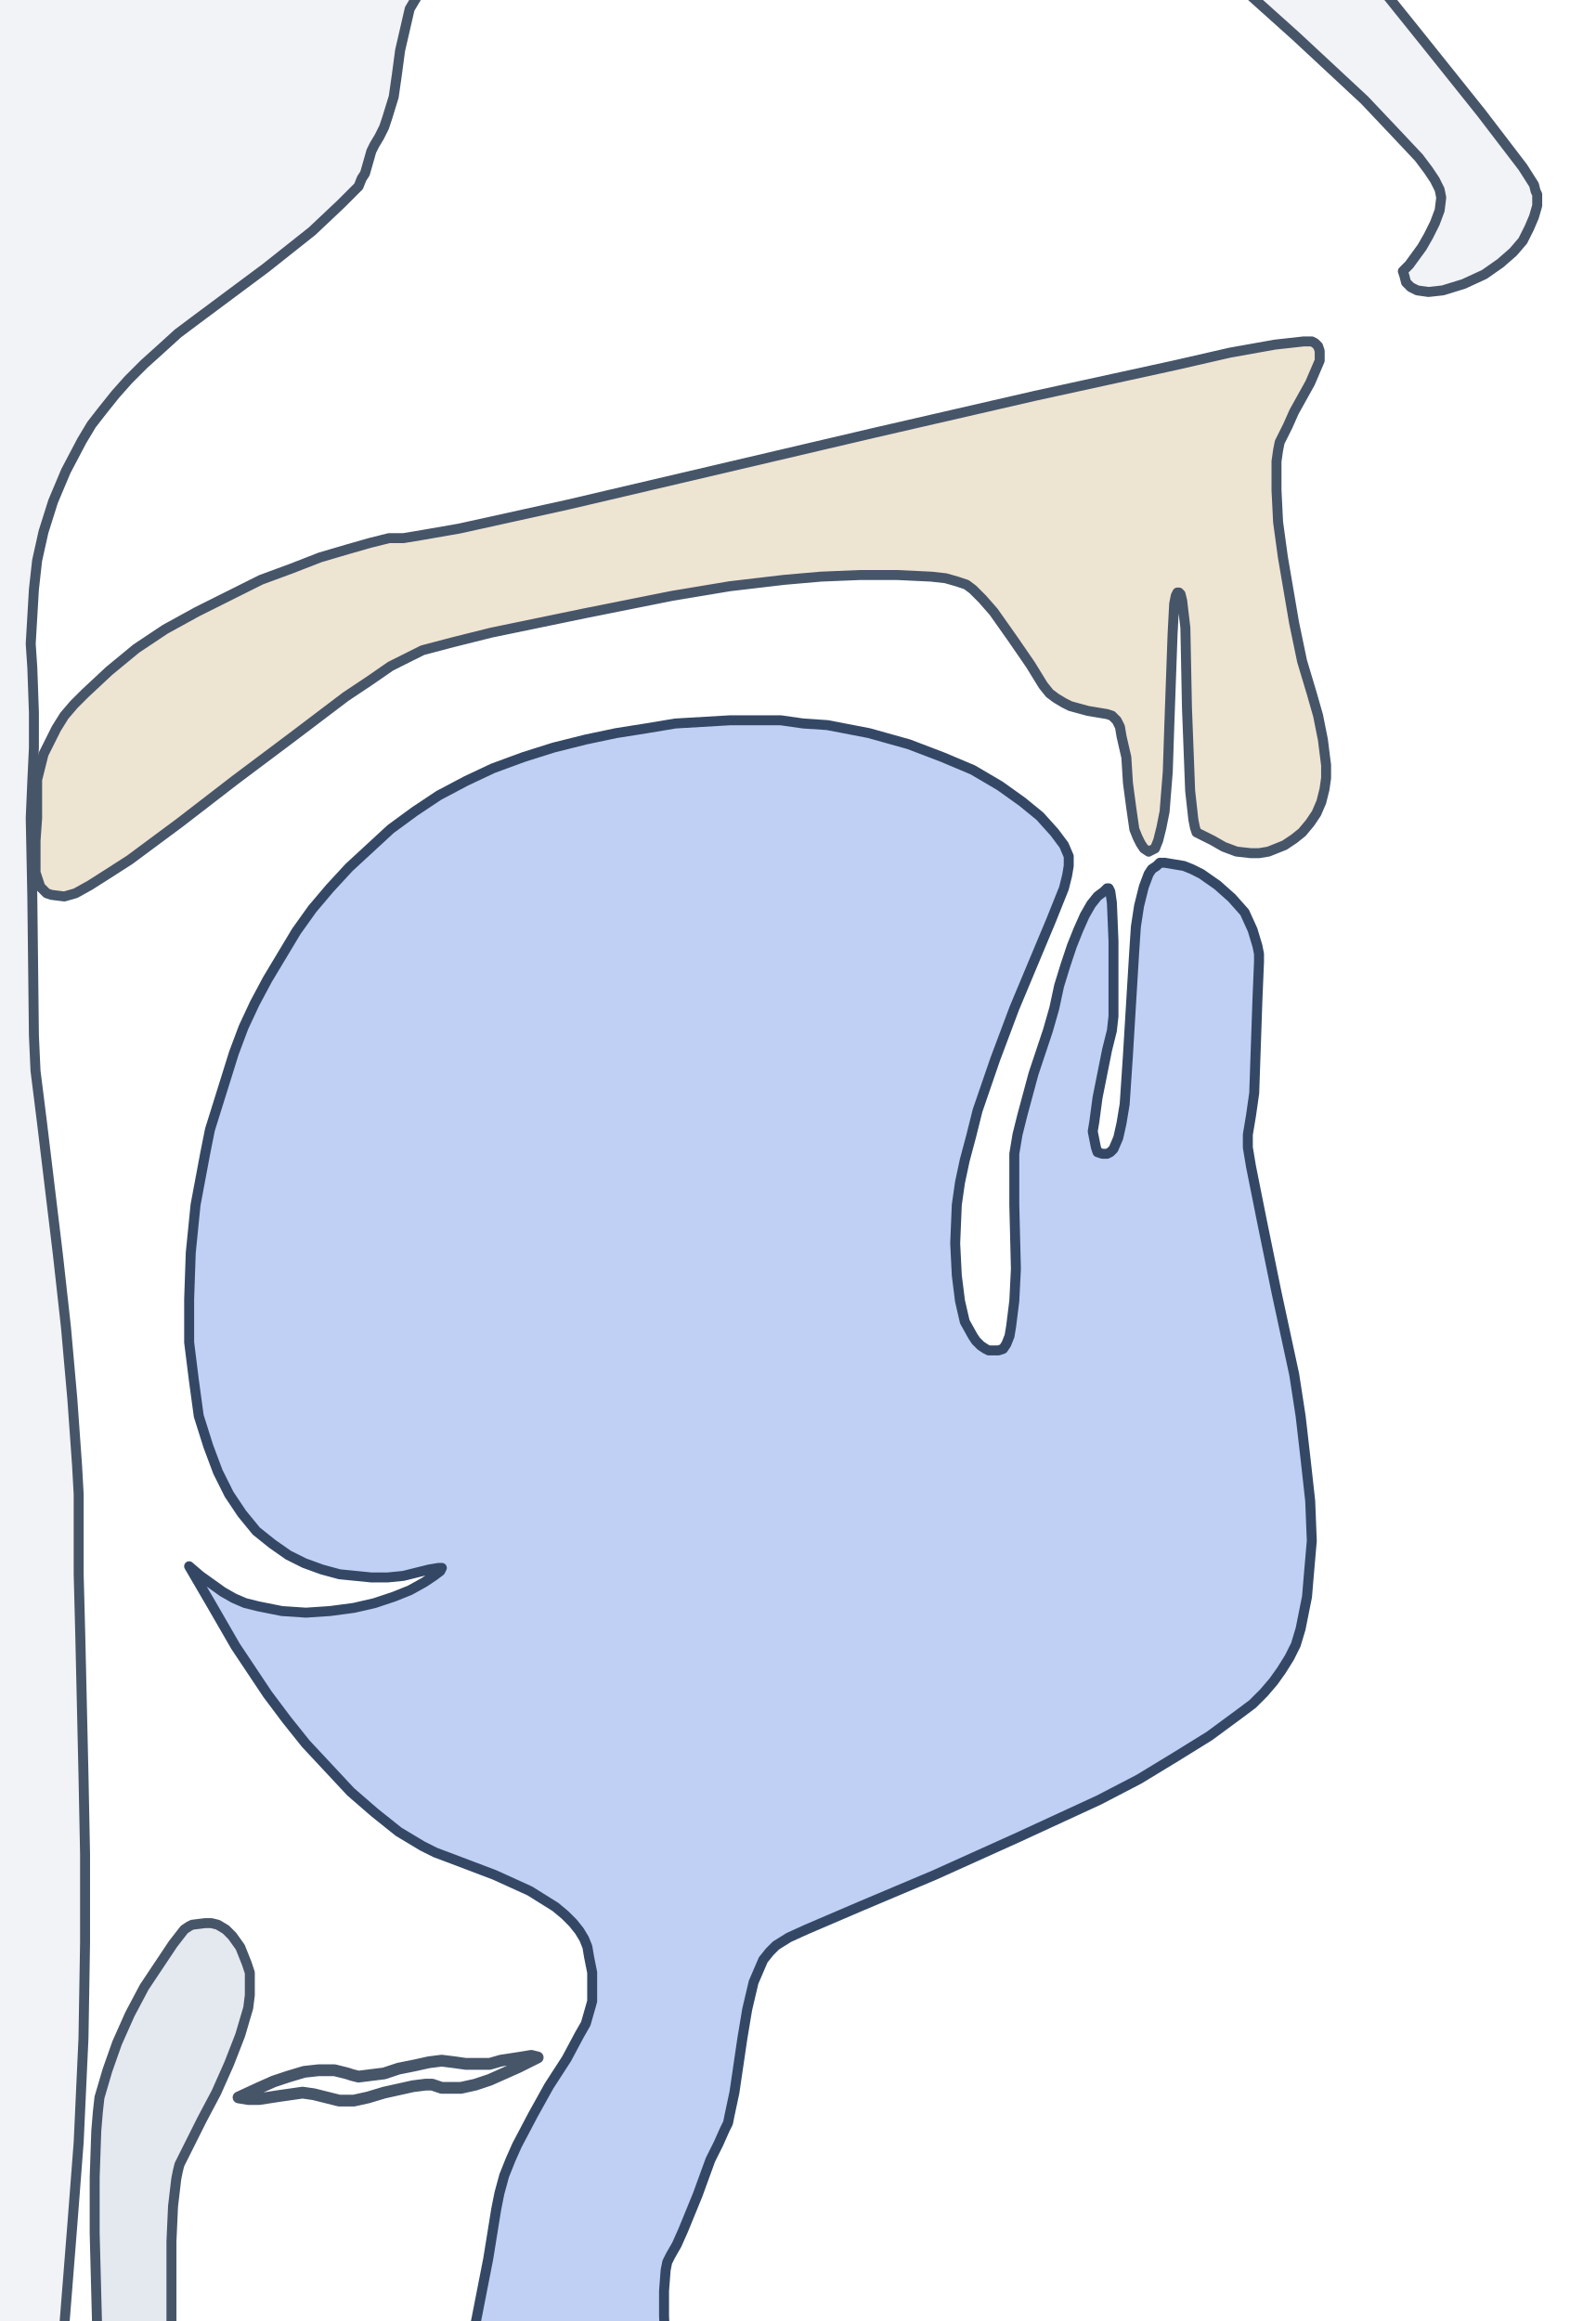
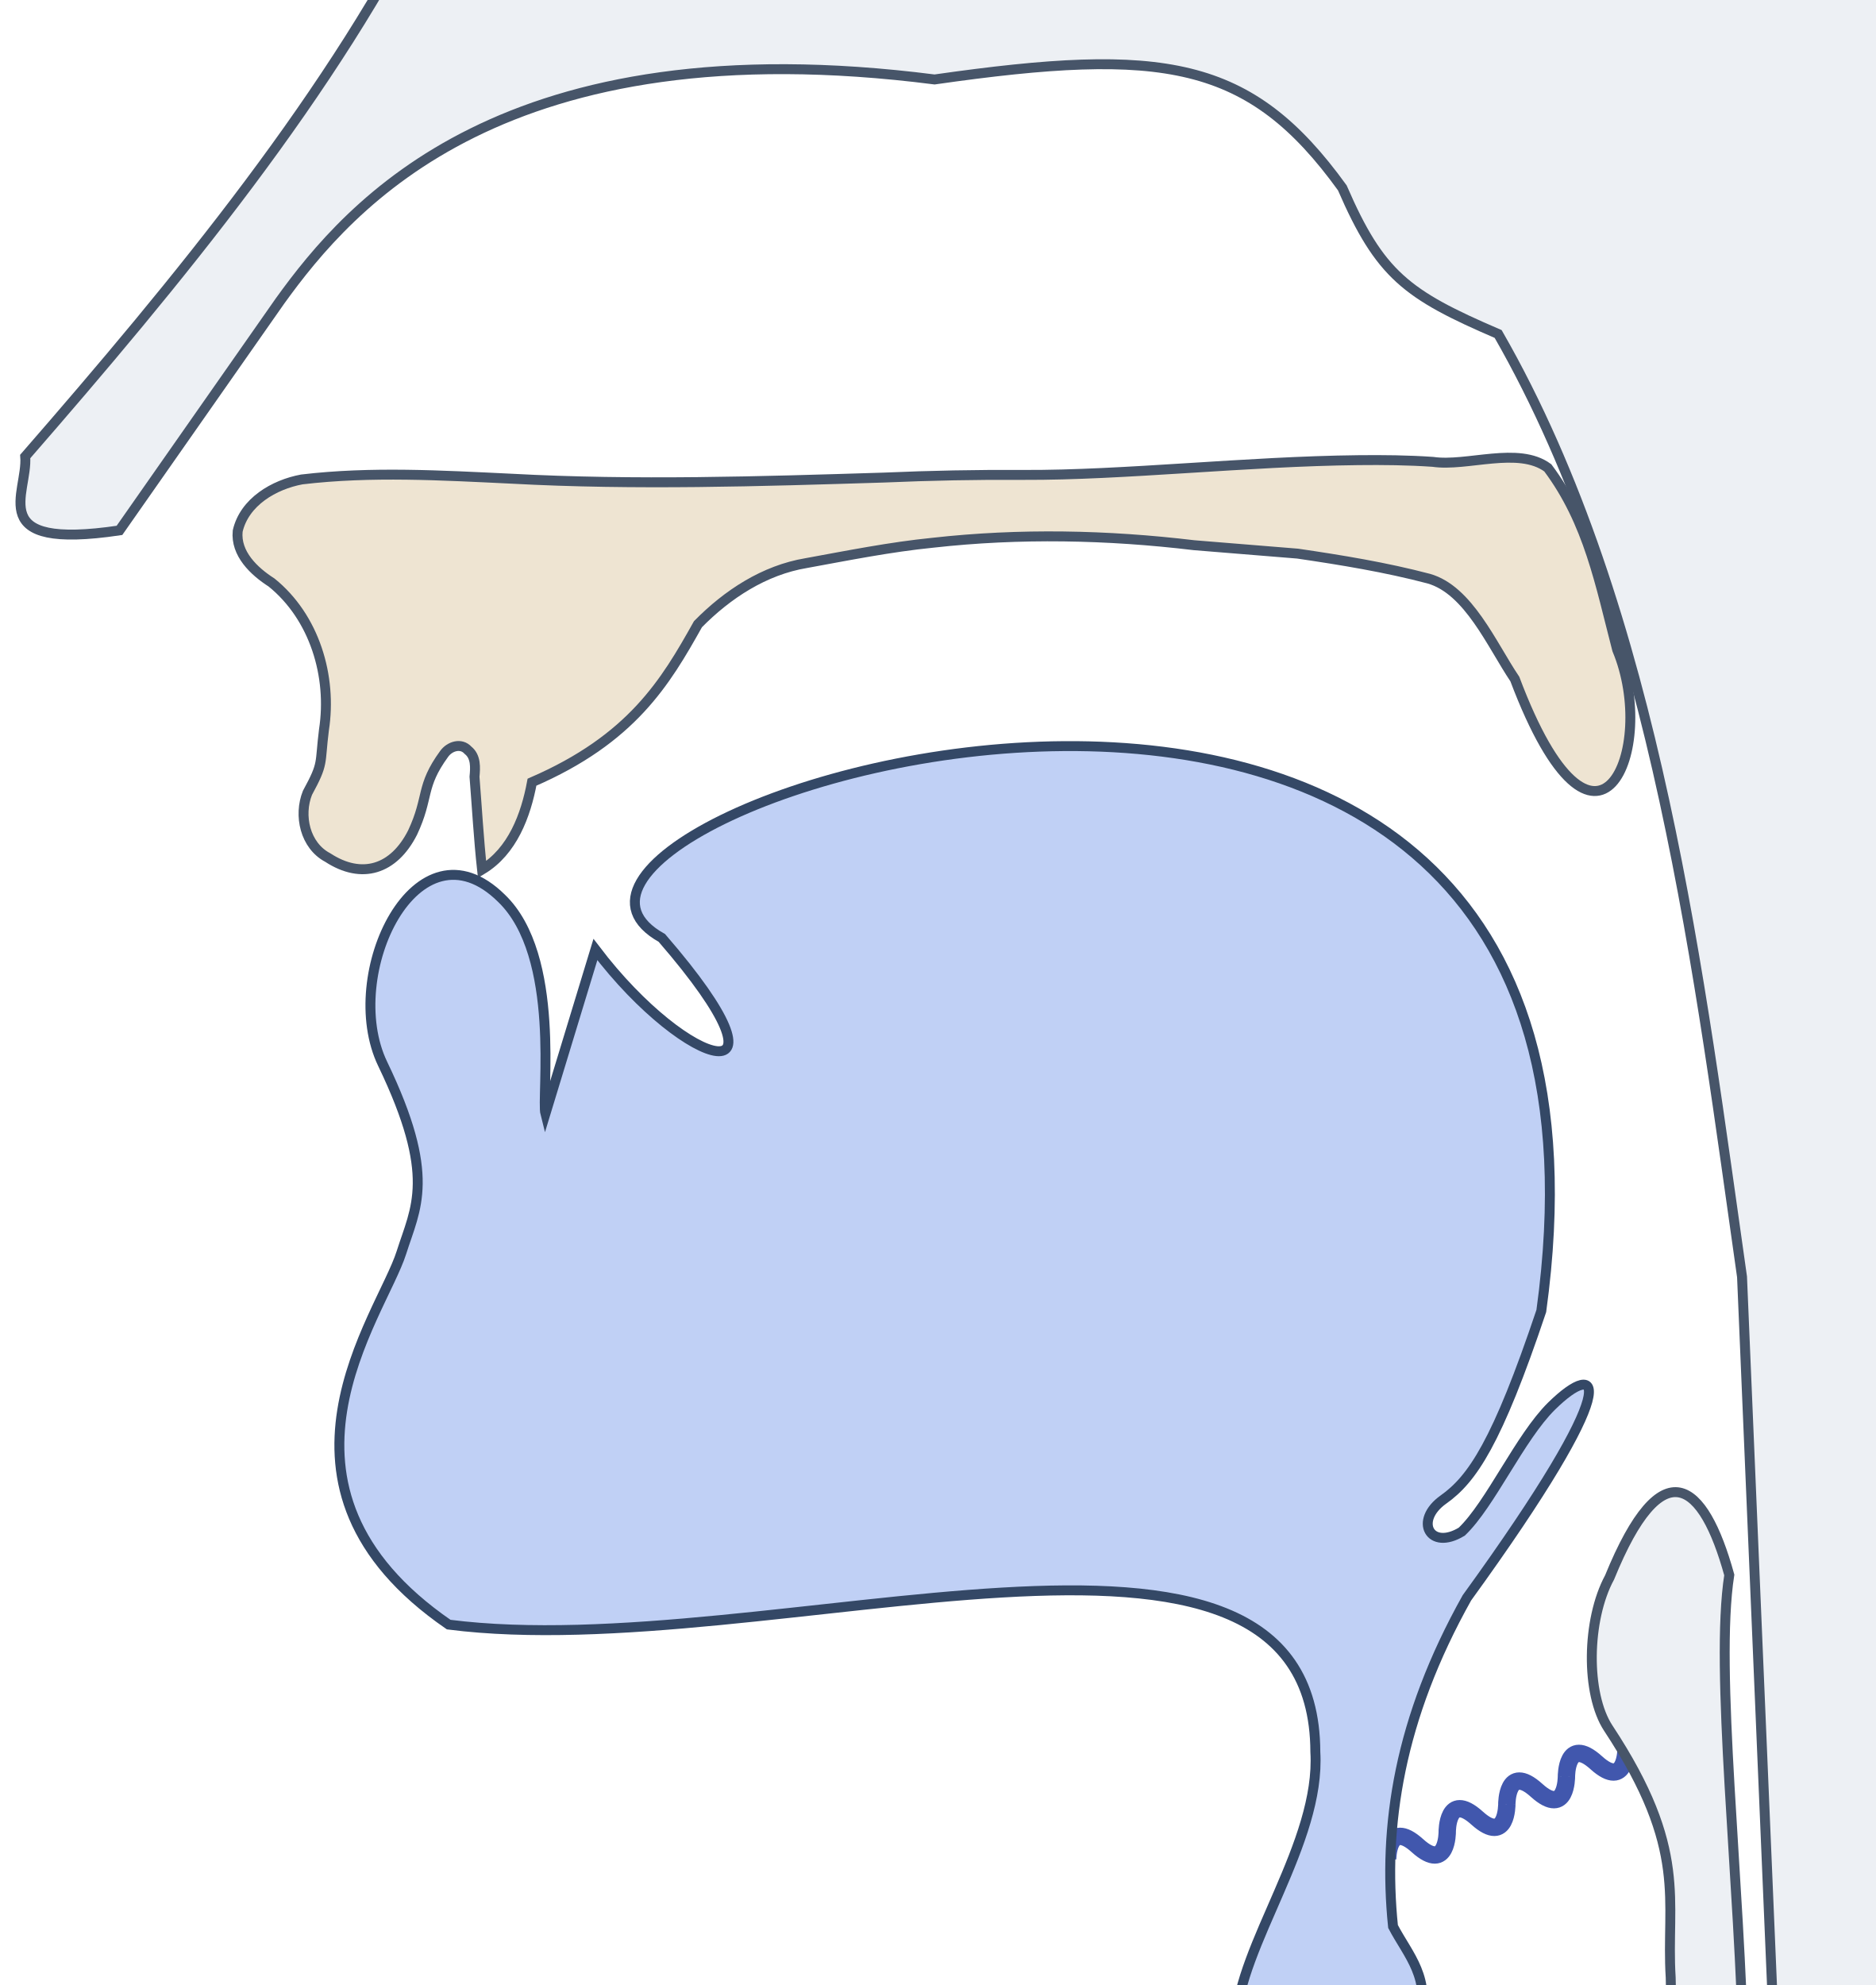
- <svg xmlns="http://www.w3.org/2000/svg" viewBox="88 90 88 128" id="svg2" height="640" width="440" version="1.0">
-   <defs id="defs4">
-     <pattern y="0" x="0" height="6" width="6" patternUnits="userSpaceOnUse" id="WMFhbasepattern" />
-   </defs>
-   <path id="path7" d="m 98.249,244.475 0,0 -0.176,-5.115 -0.441,-11.465 -0.177,-6.262 0,-5.644 0,-2.381 0.088,-1.94 0.176,-1.499 0.088,-0.441 0.088,-0.353 0,0 1.235,-2.469 0.794,-1.499 0.706,-1.587 0.618,-1.588 0.441,-1.499 0.088,-0.706 0,-0.618 0,-0.617 -0.176,-0.529 0,0 -0.353,-0.882 -0.441,-0.617 -0.353,-0.353 -0.441,-0.265 -0.353,-0.088 -0.353,0 -0.706,0.088 0,0 -0.176,0.088 -0.265,0.177 -0.617,0.794 -0.706,1.058 -0.882,1.323 -0.794,1.499 -0.706,1.587 -0.529,1.499 -0.441,1.499 0,0 -0.088,0.794 -0.088,1.058 -0.088,2.558 0,3.087 0.088,3.352 0.176,6.791 0,2.91 0,2.381 0,0 -0.176,9.878 -0.088,5.997 5.027,0 z" style="fill:#e4e9ef;fill-opacity:1;fill-rule:nonzero;stroke:#475569;stroke-width:0.55;stroke-linecap:round;stroke-linejoin:round;stroke-miterlimit:4;stroke-dasharray:none;stroke-opacity:1" />
-   <path id="path9" d="m 88.988,244.475 0,0 1.499,-14.199 1.058,-11.994 0.441,-5.556 0.353,-4.586 0,0 0.264,-5.732 0.088,-5.292 0,-4.851 -0.088,-4.41 -0.176,-7.673 -0.088,-3.352 0,-2.91 0,0 0,-1.499 -0.088,-1.588 -0.264,-3.704 -0.353,-3.969 -0.441,-3.969 -0.882,-7.32 -0.353,-2.822 -0.088,-1.94 0,0 -0.088,-7.673 -0.088,-4.321 0.088,-2.029 0.088,-1.852 0,0 0,-0.97 0,-0.97 -0.088,-2.469 -0.088,-1.323 0.088,-1.499 0.088,-1.499 0.176,-1.587 0.353,-1.588 0.529,-1.676 0.706,-1.676 0.882,-1.676 0.529,-0.882 0.617,-0.794 0.706,-0.882 0.706,-0.794 0.882,-0.882 0.882,-0.794 0.97,-0.882 1.058,-0.794 0,0 3.792,-2.822 2.558,-2.029 1.588,-1.499 0.529,-0.529 0.441,-0.441 0.176,-0.441 0.176,-0.265 0.176,-0.617 0.176,-0.617 0.176,-0.353 0.265,-0.441 0,0 0.264,-0.529 0.176,-0.529 0.353,-1.147 0.176,-1.234 0.176,-1.323 0.265,-1.146 0.264,-1.147 0.264,-0.441 0.265,-0.441 0.353,-0.441 0.441,-0.265 0,0 1.676,-0.794 2.91,-1.058 3.704,-1.411 4.233,-1.411 4.145,-1.323 3.881,-1.058 1.764,-0.441 1.411,-0.265 1.147,-0.176 0.882,0 0,0 1.676,0.264 2.117,0.618 2.558,0.882 2.734,0.97 2.646,1.235 2.646,1.323 1.146,0.617 1.058,0.706 0.97,0.618 0.794,0.706 0,0 3.44,3.087 3.792,3.528 1.587,1.676 1.411,1.499 0.529,0.706 0.353,0.529 0.264,0.529 0.088,0.441 0,0 -0.088,0.706 -0.264,0.706 -0.353,0.706 -0.353,0.618 -0.706,0.97 -0.353,0.353 0,0 0.088,0.264 0.088,0.353 0.265,0.265 0.353,0.176 0.618,0.088 0.794,-0.088 1.146,-0.353 0,0 1.147,-0.529 0.882,-0.618 0.706,-0.617 0.529,-0.617 0.353,-0.706 0.264,-0.618 0.177,-0.618 0,-0.617 0,0 -0.088,-0.176 -0.088,-0.353 -0.617,-0.97 -2.293,-2.998 -3.175,-3.969 -3.616,-4.498 -7.144,-8.731 -2.646,-3.351 -0.794,-1.147 -0.529,-0.794 0,0 -0.264,-0.618 -0.176,-0.617 -0.088,-0.706 -0.088,-0.794 0,-1.676 0.176,-1.764 0.353,-3.881 0.088,-2.028 0,-2.029 0,0 -0.088,-0.97 -0.176,-1.058 -0.441,-1.94 -0.617,-1.852 -0.617,-1.764 -0.706,-1.411 -0.529,-1.147 -0.529,-0.97 0,0 -0.177,-0.706 -0.706,-1.94 -1.146,-2.91 -0.794,-1.852 -0.97,-1.94 -1.058,-2.205 -1.235,-2.205 -1.411,-2.381 -1.587,-2.469 -1.764,-2.558 -1.94,-2.558 -2.117,-2.558 -2.381,-2.558 -2.558,-2.469 -2.734,-2.381 -1.499,-1.147 -1.499,-1.147 -1.587,-1.147 -1.588,-1.058 -1.676,-1.058 -1.764,-0.97 -1.764,-0.97 -1.852,-0.97 -1.94,-0.794 L 108.303,4.674 106.274,3.969 104.157,3.263 102.041,2.646 99.748,2.028 97.455,1.587 95.074,1.147 92.604,0.794 90.135,0.529 87.577,0.353 84.931,0.265 82.197,0.176 79.375,0.265 76.553,0.441 73.643,0.706 70.556,1.058 l -2.999,0.529 -3.175,0.529 -3.263,0.706 0,0 -3.175,0.794 -3.175,0.794 -2.998,0.794 -2.822,0.97 -2.822,0.882 -2.646,0.97 -2.557,0.97 -2.469,1.058 -2.381,1.058 -2.205,1.058 -2.205,1.147 -2.117,1.147 -1.94,1.147 -1.94,1.235 -1.764,1.235 -1.764,1.235 -1.587,1.235 -1.587,1.323 -1.499,1.235 -1.323,1.323 -1.323,1.323 -1.323,1.323 -1.147,1.411 -1.147,1.323 -0.97,1.411 -0.97,1.323 -0.97,1.411 -0.794,1.411 -1.587,2.734 -1.235,2.822 -1.147,2.734 -0.882,2.822 -0.794,2.646 -0.529,2.646 -0.441,2.646 -0.353,2.558 -0.176,2.469 -0.088,2.293 -0.088,2.293 0.088,2.117 0.176,3.881 0.176,3.263 0.176,2.557 0,0 0.176,2.469 0.441,2.999 0.617,3.439 0.794,3.881 1.058,4.057 1.147,4.321 1.411,4.41 1.499,4.41 1.676,4.498 1.764,4.233 1.94,4.057 0.97,1.941 0.97,1.852 1.058,1.764 1.058,1.676 1.058,1.499 1.147,1.411 1.058,1.323 1.147,1.146 1.147,0.97 1.147,0.794 0,0 1.147,0.794 1.147,0.882 1.235,0.882 1.147,1.058 2.381,2.205 2.381,2.469 2.293,2.646 2.205,2.646 2.117,2.734 2.028,2.822 1.852,2.646 1.676,2.558 1.587,2.381 1.323,2.117 1.852,3.351 0.529,1.058 0.264,0.618 0,0 0.177,0.441 0.264,0.618 0.794,1.764 1.058,2.293 0.529,1.411 0.529,1.411 0.441,1.587 0.441,1.676 0.353,1.852 0.265,1.852 0.088,1.852 -0.088,2.028 -0.176,2.029 -0.441,2.117 0,0 -1.323,5.556 -1.676,7.761 -3.881,18.256 -4.763,23.107 45.156,0 z" style="fill:#f1f3f6;fill-opacity:1;fill-rule:nonzero;stroke:#475569;stroke-width:0.55;stroke-linecap:round;stroke-linejoin:round;stroke-miterlimit:4;stroke-dasharray:none;stroke-opacity:1" />
-   <path id="path11" d="m 112.095,205.052 0,0 -0.265,-0.088 -0.353,0 -0.706,0.088 -0.794,0.177 -0.794,0.176 -0.882,0.265 -0.794,0.176 -0.794,0 -0.353,-0.088 -0.353,-0.088 0,0 -0.706,-0.176 -0.617,-0.088 -0.618,0.088 -0.618,0.088 -1.146,0.176 -0.618,0 -0.529,-0.088 0,0 1.146,-0.529 0.794,-0.353 0.794,-0.264 0.882,-0.265 0.794,-0.088 0.882,0 0.353,0.088 0.353,0.088 0,0 0.264,0.088 0.353,0.088 0.706,-0.088 0.706,-0.088 0.794,-0.264 0.882,-0.176 0.794,-0.176 0.706,-0.088 0.706,0.088 0,0 0.617,0.088 0.706,0 0.618,0 0.618,-0.177 1.146,-0.176 0.529,-0.088 0.353,0.088 0,0 -1.058,0.529 -1.587,0.706 -0.794,0.265 -0.794,0.176 -0.706,0 -0.353,0 -0.264,-0.088 0,0 z" style="fill:none;stroke:#475569;stroke-width:0.65;stroke-linecap:round;stroke-linejoin:round;stroke-miterlimit:4;stroke-dasharray:none;stroke-opacity:1" />
-   <path id="path13" d="m 151.342,136.966 0,0 0.176,-0.088 0.176,-0.088 0.176,-0.441 0.176,-0.706 0.176,-0.882 0.176,-2.205 0.088,-2.646 0.177,-4.939 0.088,-1.676 0.088,-0.441 0.088,-0.176 0,0 0.088,0 0.088,0.088 0.088,0.353 0.177,1.499 0.088,4.41 0.176,4.586 0.176,1.587 0.088,0.441 0.088,0.264 0,0 0.882,0.441 0.618,0.353 0.706,0.264 0.794,0.088 0.441,0 0.529,-0.088 0.441,-0.176 0.441,-0.177 0.529,-0.353 0.441,-0.353 0,0 0.441,-0.529 0.353,-0.529 0.265,-0.617 0.176,-0.706 0.088,-0.617 0,-0.706 -0.177,-1.411 -0.264,-1.323 -0.353,-1.235 -0.529,-1.764 0,0 -0.441,-2.117 -0.618,-3.616 -0.265,-1.94 -0.088,-1.764 0,-1.588 0.088,-0.617 0.088,-0.441 0,0 0.441,-0.882 0.353,-0.794 0.882,-1.587 0.265,-0.618 0.265,-0.617 0,-0.529 -0.088,-0.265 -0.176,-0.176 0,0 -0.176,-0.088 -0.441,0 -1.587,0.176 -2.469,0.441 -3.087,0.706 -7.673,1.676 -8.819,2.029 -16.933,3.969 -5.997,1.323 -2.028,0.353 -1.058,0.176 0,0 -0.794,0 -1.058,0.265 -1.234,0.353 -1.499,0.441 -1.587,0.618 -1.676,0.618 -1.764,0.882 -1.764,0.882 -1.764,0.97 -1.587,1.058 -1.499,1.235 -1.323,1.235 -0.618,0.617 -0.529,0.618 -0.441,0.706 -0.353,0.706 -0.353,0.706 -0.176,0.706 -0.177,0.706 0,0.794 0,0 0,1.323 -0.088,1.235 0,0.97 0,0.794 0.176,0.529 0.088,0.265 0.176,0.176 0.177,0.177 0.264,0.088 0.706,0.088 0,0 0.617,-0.176 0.794,-0.441 0.97,-0.617 1.235,-0.794 2.734,-2.028 3.087,-2.381 3.175,-2.381 2.911,-2.205 1.323,-0.882 1.147,-0.794 1.058,-0.529 0.706,-0.353 0,0 1.676,-0.441 2.117,-0.529 5.116,-1.058 4.851,-0.97 3.175,-0.529 0,0 2.999,-0.353 2.029,-0.177 2.117,-0.088 2.117,0 1.852,0.088 0.794,0.088 0.618,0.176 0.529,0.176 0.353,0.264 0,0 0.529,0.529 0.618,0.706 1.058,1.499 0.97,1.411 0.706,1.146 0,0 0.353,0.441 0.353,0.264 0.441,0.265 0.353,0.176 0.97,0.264 1.058,0.177 0,0 0.264,0.088 0.265,0.265 0.176,0.353 0.088,0.529 0.264,1.147 0.088,1.411 0.176,1.323 0.177,1.235 0.176,0.441 0.177,0.353 0.176,0.265 0.265,0.176 0,0 z" style="fill:#eee4d2;fill-opacity:1;fill-rule:nonzero;stroke:#475569;stroke-width:0.55;stroke-linecap:round;stroke-linejoin:round;stroke-miterlimit:4;stroke-dasharray:none;stroke-opacity:1" />
-   <path id="path15" d="m 122.237,244.475 0,0 1.235,-7.673 0.97,-6.173 0.353,-2.558 0.176,-1.94 0,0 0,-1.587 0,-1.764 -0.264,-3.439 -0.088,-1.588 0,-1.411 0.088,-1.146 0.088,-0.441 0.176,-0.353 0,0 0.353,-0.618 0.353,-0.794 0.794,-1.941 0.706,-1.94 0.441,-0.882 0.353,-0.794 0,0 0.176,-0.353 0.088,-0.441 0.264,-1.235 0.441,-2.998 0.264,-1.588 0.353,-1.499 0.265,-0.618 0.265,-0.617 0.353,-0.441 0.353,-0.353 0,0 0.706,-0.441 0.97,-0.441 3.087,-1.323 3.969,-1.676 4.498,-2.028 2.293,-1.058 2.293,-1.058 2.205,-1.147 2.028,-1.234 1.852,-1.147 1.676,-1.235 0.706,-0.529 0.618,-0.617 0.529,-0.618 0.441,-0.618 0,0 0.441,-0.706 0.353,-0.706 0.265,-0.882 0.176,-0.882 0.177,-0.882 0.088,-1.058 0.176,-2.029 -0.088,-2.205 -0.264,-2.381 -0.264,-2.293 -0.353,-2.293 -0.97,-4.498 -0.794,-3.881 -0.618,-3.087 -0.176,-1.058 0,-0.706 0,0 0.176,-1.058 0.176,-1.235 0.088,-2.558 0.088,-2.558 0.088,-2.117 0,0 0,-0.441 -0.088,-0.441 -0.265,-0.882 -0.441,-0.97 -0.706,-0.794 -0.794,-0.706 -0.882,-0.617 -0.529,-0.265 -0.441,-0.176 -0.529,-0.088 -0.529,-0.088 0,0 -0.264,0 -0.177,0.176 -0.264,0.176 -0.176,0.265 -0.265,0.706 -0.264,1.058 -0.176,1.146 -0.088,1.323 -0.177,2.91 -0.176,2.91 -0.177,2.646 -0.176,1.058 -0.177,0.794 -0.264,0.618 -0.176,0.176 -0.176,0.088 0,0 -0.264,0 -0.265,-0.088 -0.088,-0.264 -0.088,-0.441 -0.088,-0.441 0.088,-0.529 0.176,-1.323 0.529,-2.646 0.264,-1.058 0.088,-0.794 0,0 0,-4.145 -0.088,-2.117 -0.088,-0.617 -0.088,-0.176 -0.088,0 0,0 -0.176,0.176 -0.353,0.264 -0.353,0.441 -0.353,0.617 -0.353,0.794 -0.353,0.882 -0.353,1.058 -0.353,1.146 0,0 -0.265,1.235 -0.353,1.234 -0.794,2.381 -0.618,2.293 -0.264,1.058 -0.176,1.058 0,0 0,1.235 0,1.587 0.088,3.528 -0.088,1.764 -0.176,1.411 -0.088,0.529 -0.176,0.441 -0.177,0.265 -0.264,0.088 0,0 -0.264,0 -0.265,0 -0.176,-0.088 -0.264,-0.176 -0.265,-0.264 -0.176,-0.265 -0.441,-0.794 -0.264,-1.147 -0.176,-1.411 -0.088,-1.764 0.088,-2.117 0,0 0.176,-1.235 0.264,-1.235 0.353,-1.323 0.353,-1.411 0.97,-2.822 1.058,-2.822 2.029,-4.851 0.706,-1.764 0.176,-0.706 0.088,-0.529 0,0 0,-0.264 0,-0.265 -0.264,-0.618 -0.529,-0.706 -0.794,-0.882 -0.97,-0.794 -1.234,-0.882 -1.499,-0.882 -1.676,-0.706 -1.852,-0.706 -2.205,-0.617 -2.293,-0.441 -1.323,-0.088 -1.235,-0.176 -1.411,0 -1.411,0 -1.499,0.088 -1.499,0.088 -1.587,0.265 -1.676,0.265 -1.676,0.353 -1.764,0.441 0,0 -1.676,0.529 -1.676,0.617 -1.499,0.706 -1.499,0.794 -1.323,0.882 -1.323,0.97 -1.147,1.058 -1.146,1.058 -1.058,1.146 -0.97,1.146 -0.882,1.235 -0.794,1.323 -0.794,1.323 -0.706,1.323 -0.617,1.323 -0.529,1.411 -0.441,1.411 -0.441,1.411 -0.441,1.411 -0.264,1.323 -0.529,2.822 -0.265,2.646 -0.088,2.558 0,2.381 0.265,2.117 0.264,1.94 0,0 0.529,1.676 0.529,1.411 0.617,1.235 0.706,1.058 0.794,0.97 0.882,0.706 0.882,0.617 0.882,0.441 0.97,0.353 0.97,0.264 0.882,0.088 0.882,0.088 0.882,0 0.882,-0.088 0.706,-0.176 0.706,-0.176 0,0 0.529,-0.088 0.176,0 0,0 -0.088,0.177 -0.353,0.264 -0.529,0.353 -0.794,0.441 -0.882,0.353 -1.058,0.353 -1.146,0.264 -1.323,0.176 -1.323,0.088 -1.323,-0.088 -1.323,-0.265 -0.706,-0.176 -0.618,-0.265 -0.618,-0.353 -0.617,-0.441 -0.617,-0.441 -0.618,-0.529 0,0 1.235,2.117 1.323,2.293 1.764,2.646 1.058,1.411 1.058,1.323 1.235,1.323 1.234,1.323 1.323,1.147 1.323,1.058 1.323,0.794 0.706,0.353 0.706,0.264 0,0 2.558,0.97 1.94,0.882 0.706,0.441 0.706,0.441 0.529,0.441 0.441,0.441 0.353,0.441 0.265,0.441 0.176,0.441 0.088,0.529 0.176,0.882 0,1.058 0,0 0,0.529 -0.176,0.618 -0.176,0.617 -0.353,0.617 -0.706,1.323 -0.97,1.499 -0.882,1.588 -0.882,1.676 -0.353,0.794 -0.353,0.882 -0.264,0.97 -0.176,0.882 0,0 -0.441,2.734 -0.794,4.057 -2.293,10.407 -2.293,9.878 -0.882,3.616 -0.529,1.94 14.111,0 z" style="fill:#c0d0f5;fill-opacity:1;fill-rule:nonzero;stroke:#344866;stroke-width:0.55;stroke-linecap:round;stroke-linejoin:round;stroke-miterlimit:4;stroke-dasharray:none;stroke-opacity:1" />
+ <svg xmlns="http://www.w3.org/2000/svg" width="378" height="400" version="1.1" style="fill:#edf0f4;stroke-width:2;stroke:#475569" viewBox="0 0 378 400">
+   <path d="m261.51 111.56c8.868 1.303 17.746 2.757 26.417 5.04 8.034 2.264 12.706 13.309 17.368 20.238 16.459 43.63 28.952 14.046 20.624-5.909-3.436-13.212-5.734-25.642-13.98-36.649-5.92-4.392-16.27-0.193-23.17-1.212-4.998-0.347-10.013-0.394-15.021-0.341-22.484 0.241-47.333 3.062-67.391 2.973-9.422-0.061-18.84 0.129-28.252 0.537-25.001 0.771-50.04 1.577-75.036 0.225-14.065-0.666-28.234-1.513-42.255 0.151-5.59 1.04-11.564 4.522-12.914 10.416-0.45 4.56 3.304 8.094 6.823 10.349 8.661 6.988 12.235 18.902 10.565 29.688-0.888 7.026 0.016 6.571-3.325 12.701-1.83 4.575-0.483 10.627 4.084 13.035 6.84 4.466 13.299 2.487 17.108-5.039 3.373-7.197 1.522-9.213 6.36-15.849 1.095-1.529 3.385-2.287 4.805-0.731 1.634 1.304 1.482 3.505 1.308 5.337 0.498 6.239 0.842 12.492 1.52 18.715 6.129-3.696 8.816-10.898 10.067-17.614 20.142-8.713 26.893-20.128 33.45-31.839 5.928-6.026 13.361-10.903 21.817-12.311 8.476-1.546 16.941-3.244 25.525-4.103 17.49-1.956 35.182-1.593 52.643 0.497z" style="fill:#eee4d2;stroke:#475569;stroke-width:2" />
+   <path d="m279.66 374.71s-0.052-8.264 6.005-2.786c6.058 5.478 6.005-2.786 6.005-2.786m24.022-11.146s-0.052-8.264 6.005-2.786c6.058 5.478 6.005-2.786 6.005-2.786m-24.022 11.146s-0.052-8.264 6.005-2.786c6.058 5.478 6.005-2.786 6.005-2.786m-24.022 11.146s-0.052-8.264 6.005-2.786c6.058 5.478 6.005-2.786 6.005-2.786" style="fill:none;stroke:#4157ad;stroke-width:3.5" />
+   <path d="m256.36 487.8 24.898 0.513c-2.313-9.671-7.136-25.469-1.797-33.111 5.081-4.463 14.469-17.943 2e-5 -24.384-7.9-10.468 5.216-16.879 6.417-23.101 2.763-8.988-2.119-13.729-5.133-19.507-2.082-20.237 1.261-41.888 14.887-66.223 32.357-44.68 26.743-48.177 17.063-38.641-6.375 6.28-12.334 19.813-18.09 25.294-6.428 3.924-9.708-2.213-3.693-6.473 5.771-4.088 10.783-11.368 19.714-37.985 24.605-178.35-221.98-100.14-177.24-75.182 28.628 33.053 5.351 27.013-13.391 2.339l-10.08 33.111c-0.852-3.312 3.264-31.792-8.846-43.436-17.063-16.836-32.586 15.412-23.953 33.358 10.954 22.77 6.638 29.015 3.785 38.031-4.059 12.824-30.951 47.111 9.527 74.973 64.714 8.286 174.48-34.066 174.66 25.668 1.091 18.285-15.333 38.921-16.027 54.415-1.356 30.306 11.051 52.548 7.3 80.34z" style="fill:#c0d0f5;stroke:#344866;stroke-width:2" />
+   <path d="m360.83 487.8 170.95 1.027c-6.391-59.243-13.328-118.18 2.567-178.65 6.467-12.733 15.101-30.264 23.104-37.388 12.911-11.493 25.29-25.102 32.852-45.262 19.289-44.528 28.826-117.25 27.742-188.53-0.96-63.116-10.818-134.38-54.95-198.03-36.116-51.883-129.93-106.41-283.88-86.243-175.2 52.486-194.47 120.95-200.21 138.09-3.776 36.542 13.747 56.022 8.214 85.217-19.752 40.433-51.633 78.907-82.137 113.96 0.609 7.415-8.437 18.968 18.994 14.887l32.341-46.202c14.192-19.712 45.295-55.755 131.93-44.662 46.124-6.597 63.522-3.983 82.177 21.841 7.583 17.492 12.913 21.503 31.408 29.448 32.157 55.976 40.741 131.37 49.148 189.99z" />
+   <path d="m333.11 488.83 17.35 0.44c3.448 0.087 1.256-58.443 0.949-73.935-0.719-36.326-5.882-78.831-2.899-97.966-5.203-18.85-13.474-25.607-24.128 0.513-4.63 8.529-4.819 23.45-0.255 30.366 16.283 24.679 11.595 34.661 12.576 50.23 0.745 30.757 1.126 60.012-3.594 90.35z" />
</svg>
